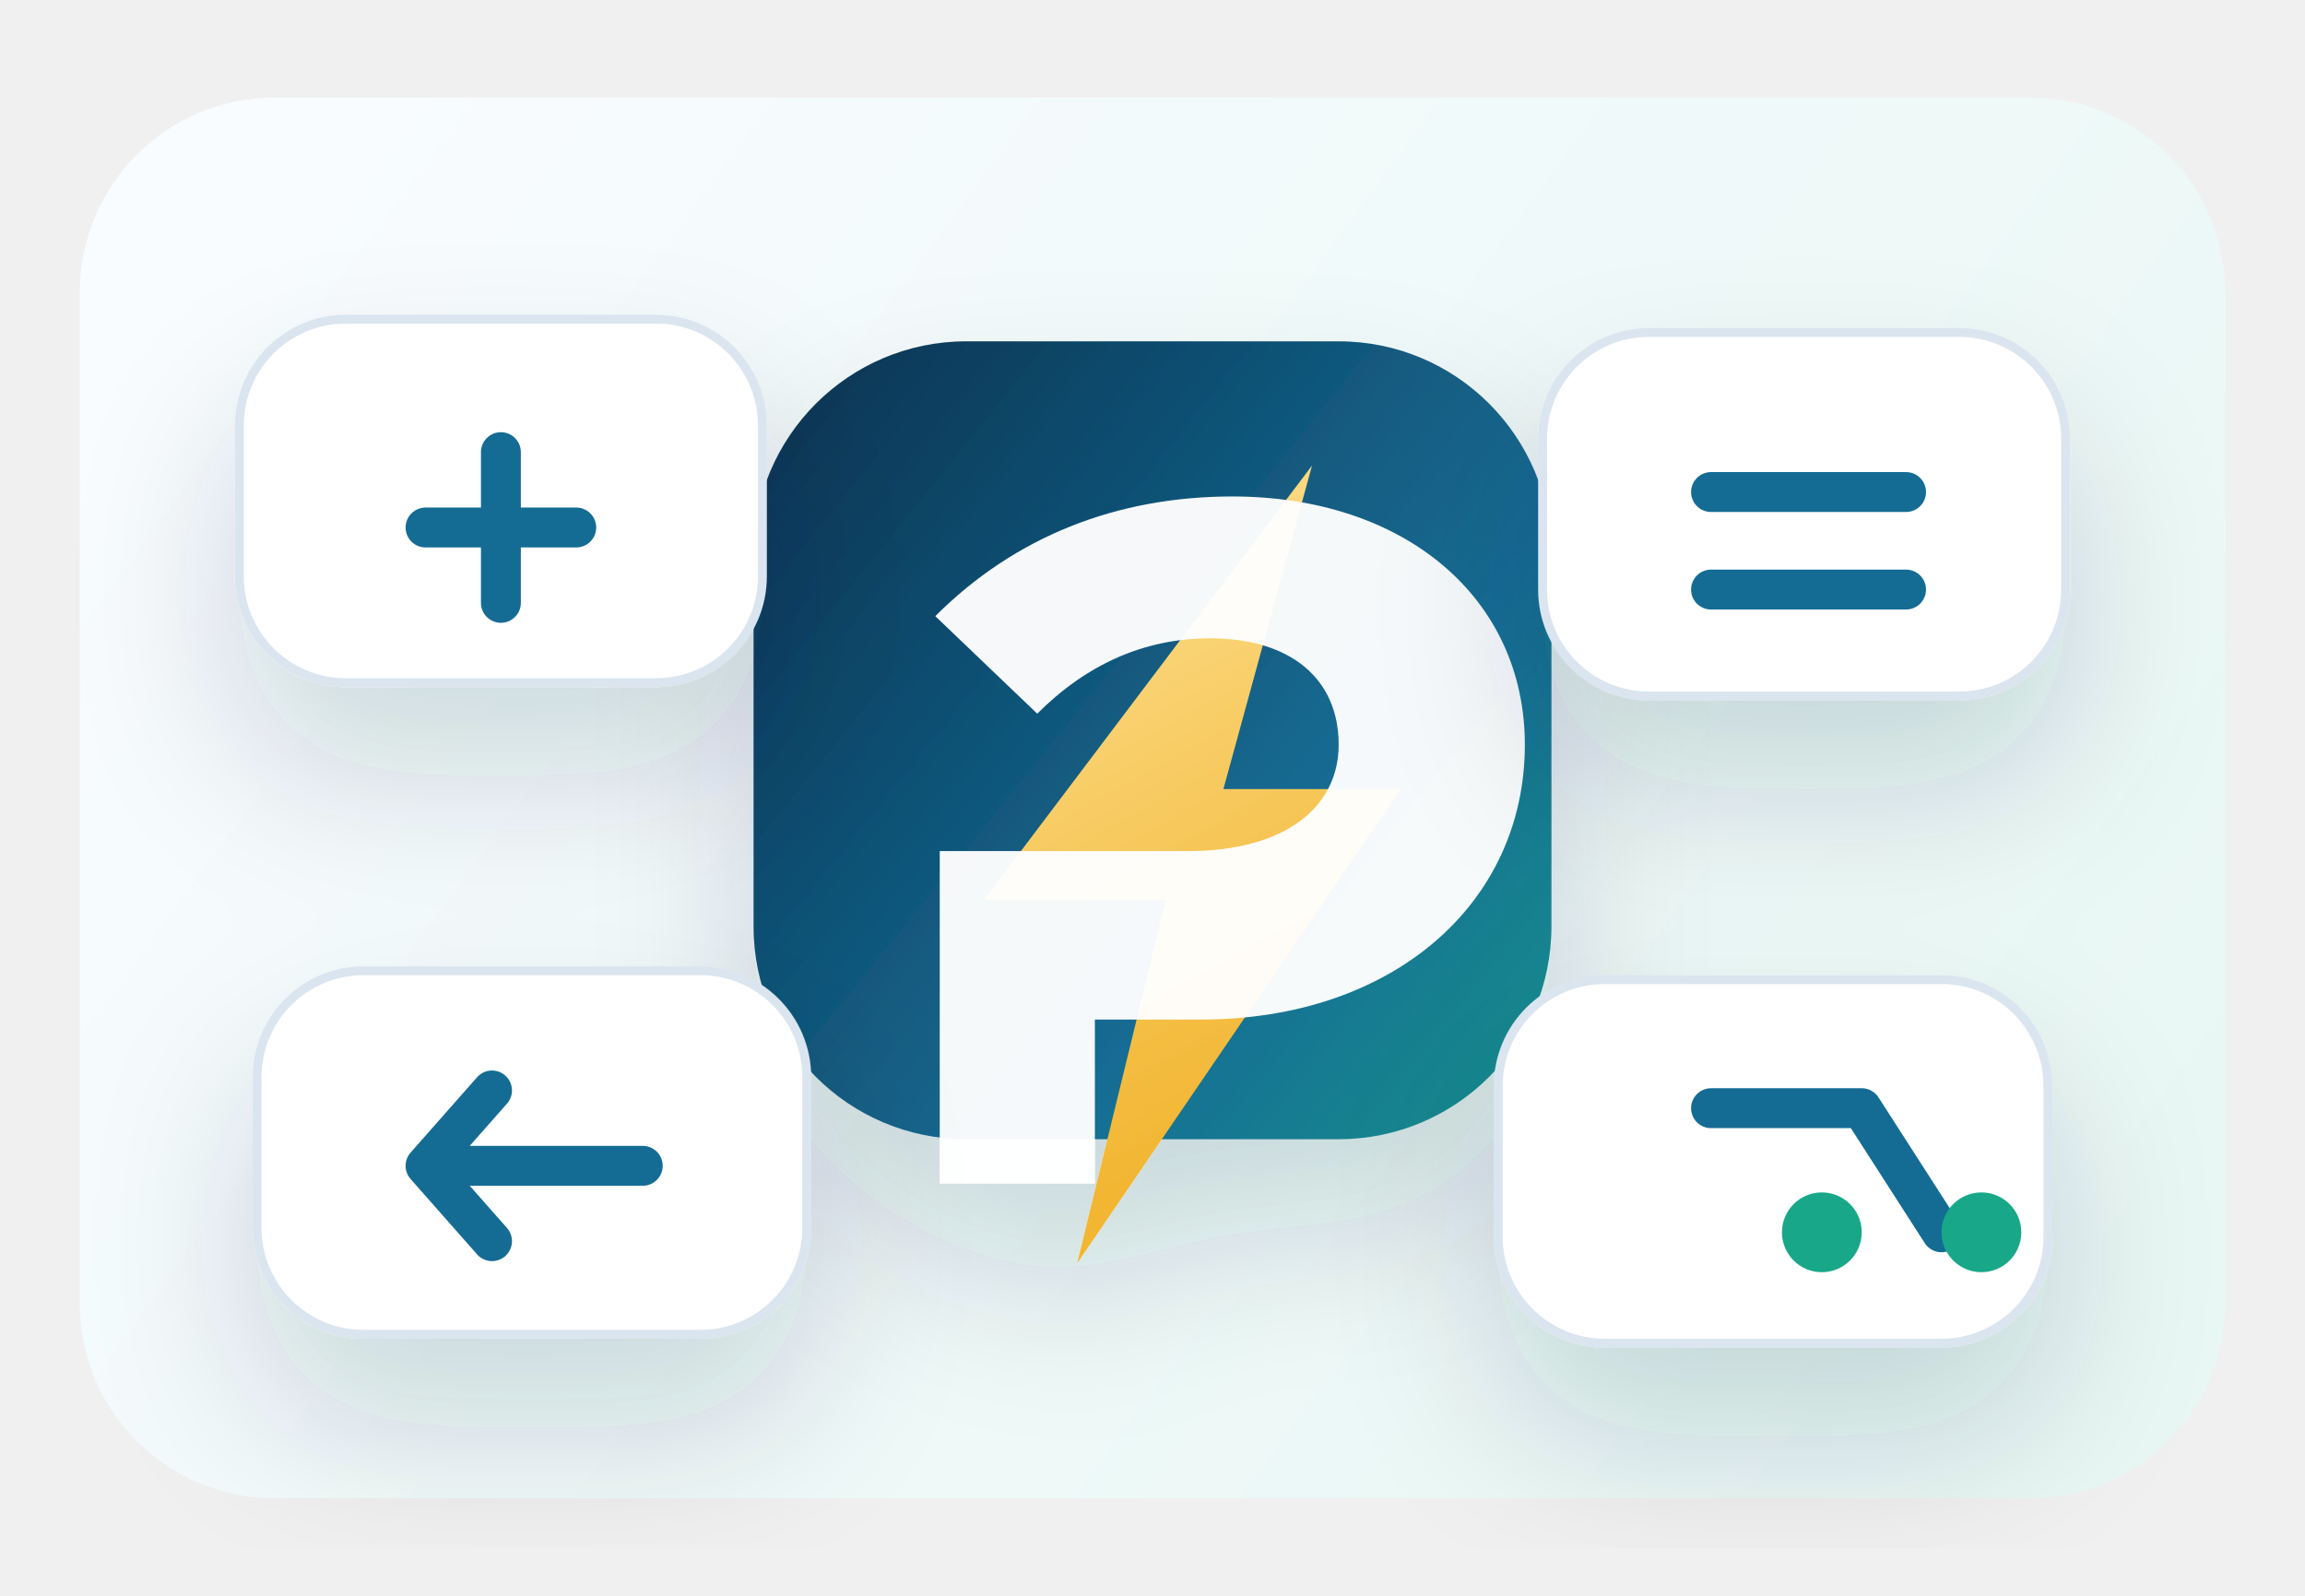
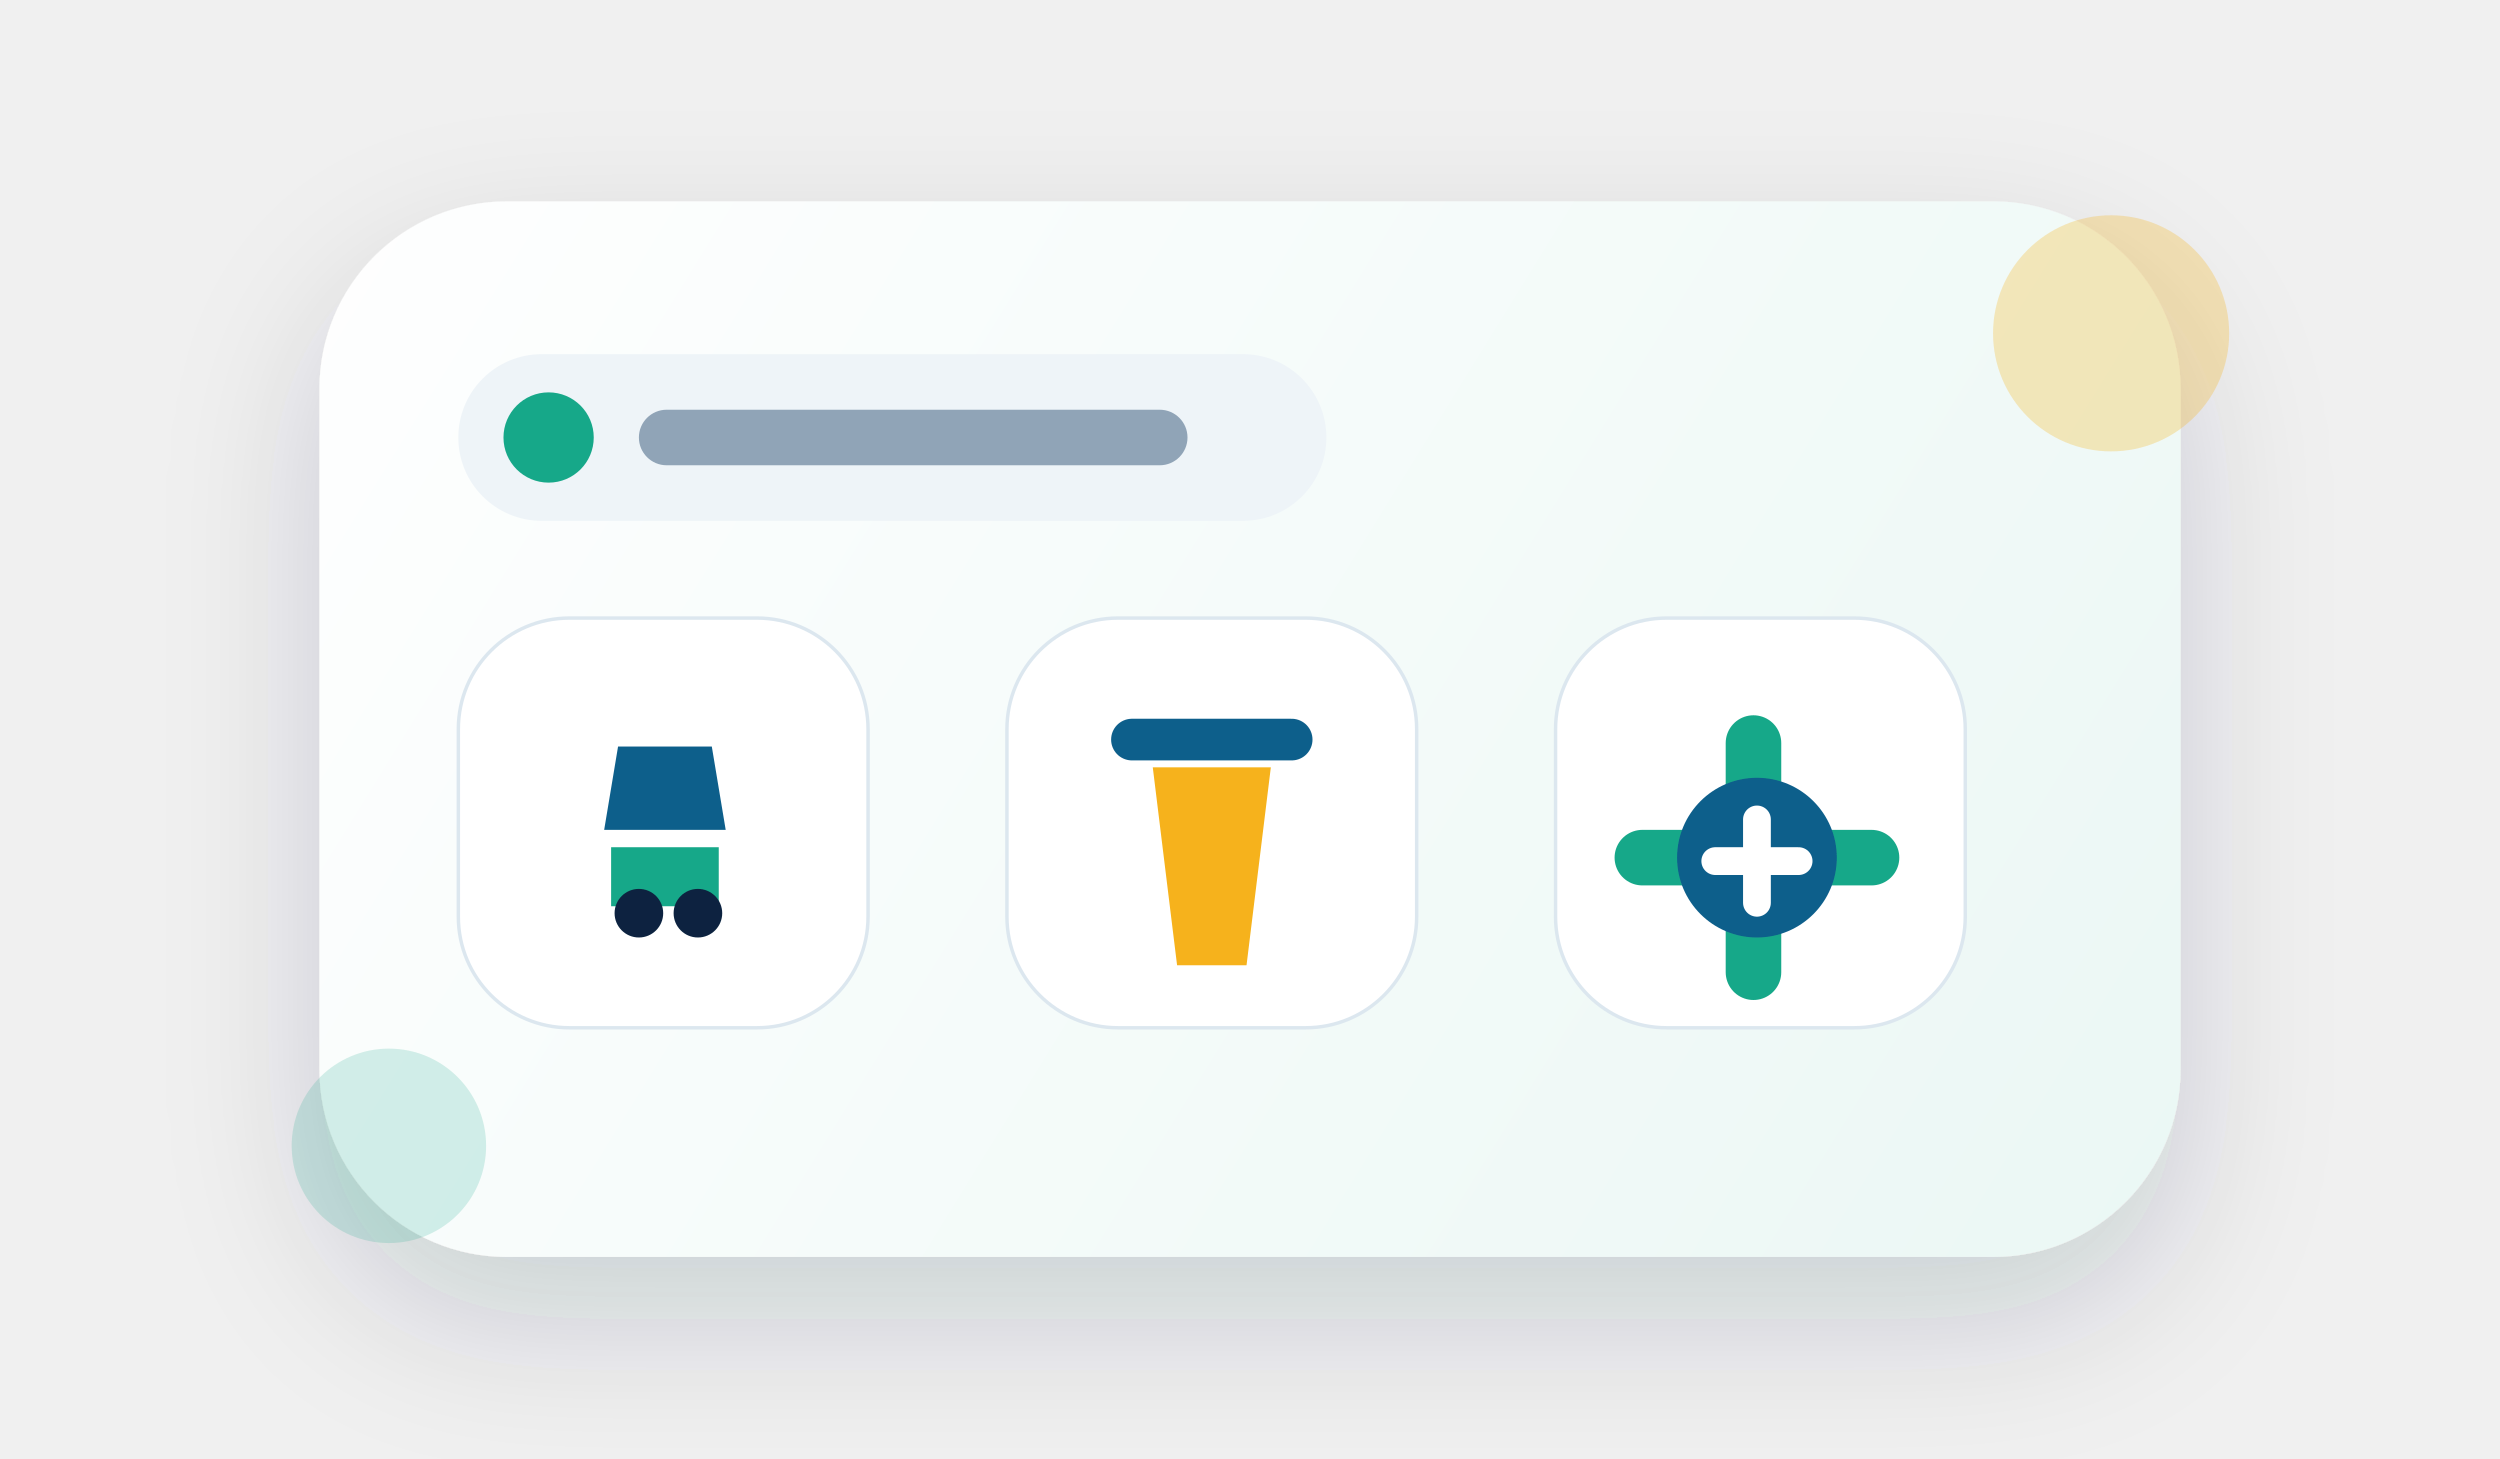
- <svg xmlns="http://www.w3.org/2000/svg" viewBox="0 0 520 360" role="img" aria-label="خدمات فوراً">
+ <svg xmlns="http://www.w3.org/2000/svg" viewBox="0 0 720 420" role="img" aria-label="خدمات فوراً">
  <defs>
-     <linearGradient id="bg" x1="42" y1="23" x2="456" y2="329" gradientUnits="userSpaceOnUse">
-       <stop stop-color="#f9fcff" />
-       <stop offset="1" stop-color="#e8f7f4" />
+     <linearGradient id="panel" x1="80" y1="36" x2="640" y2="382" gradientUnits="userSpaceOnUse">
+       <stop stop-color="#FFFFFF" />
+       <stop offset="1" stop-color="#EAF7F4" />
    </linearGradient>
-     <linearGradient id="brand" x1="127" y1="72" x2="398" y2="291" gradientUnits="userSpaceOnUse">
-       <stop stop-color="#0b2440" />
-       <stop offset=".58" stop-color="#146c94" />
-       <stop offset="1" stop-color="#18a889" />
+     <linearGradient id="brand" x1="182" y1="70" x2="520" y2="350" gradientUnits="userSpaceOnUse">
+       <stop stop-color="#0F5F8B" />
+       <stop offset="1" stop-color="#18A889" />
    </linearGradient>
-     <linearGradient id="gold" x1="218" y1="82" x2="305" y2="239" gradientUnits="userSpaceOnUse">
-       <stop stop-color="#ffe9a6" />
-       <stop offset="1" stop-color="#f2b632" />
-     </linearGradient>
-     <filter id="shadow" x="-20%" y="-20%" width="140%" height="140%">
-       <feDropShadow dx="0" dy="20" stdDeviation="18" flood-color="#102a43" flood-opacity=".16" />
+     <filter id="s" x="-20%" y="-20%" width="140%" height="140%" color-interpolation-filters="sRGB">
+       <feDropShadow dx="0" dy="18" stdDeviation="22" flood-color="#0B2440" flood-opacity=".16" />
    </filter>
  </defs>
-   <rect x="18" y="22" width="484" height="316" rx="44" fill="url(#bg)" />
-   <g filter="url(#shadow)">
-     <rect x="170" y="77" width="180" height="180" rx="48" fill="url(#brand)" />
-     <path d="M296 105 222 203h41l-20 82 73-107h-40l20-73Z" fill="url(#gold)" />
-     <path d="M211 139c18-18 41-27 67-27 39 0 66 23 66 56 0 36-30 62-73 62h-24v37h-35v-75h56c22 0 34-10 34-24 0-15-11-24-29-24-15 0-28 6-39 17l-23-22Z" fill="#fff" opacity=".96" />
+   <rect width="720" height="420" fill="none" />
+   <g filter="url(#s)">
+     <rect x="92" y="58" width="536" height="304" rx="54" fill="url(#panel)" />
+     <rect x="132" y="102" width="250" height="48" rx="24" fill="#EEF4F8" />
+     <circle cx="158" cy="126" r="13" fill="#18A889" />
+     <rect x="184" y="118" width="158" height="16" rx="8" fill="#90A4B7" />
+     <rect x="132" y="178" width="118" height="118" rx="32" fill="#FFFFFF" stroke="#DCE7EF" />
+     <rect x="290" y="178" width="118" height="118" rx="32" fill="#FFFFFF" stroke="#DCE7EF" />
+     <rect x="448" y="178" width="118" height="118" rx="32" fill="#FFFFFF" stroke="#DCE7EF" />
+     <path d="M174 239h35l-4-24h-27l-4 24Z" fill="#0F5F8B" />
+     <path d="M176 244h31v17h-31z" fill="#18A889" />
+     <circle cx="184" cy="263" r="7" fill="#0B2440" />
+     <circle cx="201" cy="263" r="7" fill="#0B2440" />
+     <path d="M332 221h34l-7 57h-20l-7-57Z" fill="#F6B21A" />
+     <path d="M326 213h46" stroke="#0F5F8B" stroke-width="12" stroke-linecap="round" />
+     <path d="M505 214v66M473 247h66" stroke="#18A889" stroke-width="16" stroke-linecap="round" />
+     <circle cx="506" cy="247" r="23" fill="#0F5F8B" />
+     <path d="M494 248h24M506 236v24" stroke="#fff" stroke-width="8" stroke-linecap="round" />
  </g>
-   <g fill="#fff" stroke="#dbe5ef" stroke-width="2" filter="url(#shadow)">
-     <rect x="54" y="72" width="118" height="82" rx="24" />
-     <rect x="348" y="75" width="118" height="82" rx="24" />
-     <rect x="58" y="219" width="124" height="82" rx="24" />
-     <rect x="338" y="221" width="124" height="82" rx="24" />
-   </g>
-   <g fill="none" stroke="#146c94" stroke-width="9" stroke-linecap="round" stroke-linejoin="round">
-     <path d="M96 119h34M113 102v34" />
-     <path d="M386 111h44M386 133h44" />
-     <path d="M96 263h49M111 246l-15 17 15 17" />
-     <path d="M386 250h34l18 28" />
-   </g>
-   <g fill="#18a889">
-     <circle cx="411" cy="278" r="9" />
-     <circle cx="447" cy="278" r="9" />
-   </g>
+   <circle cx="608" cy="96" r="34" fill="#F6B21A" opacity=".28" />
+   <circle cx="112" cy="330" r="28" fill="#18A889" opacity=".18" />
</svg>
